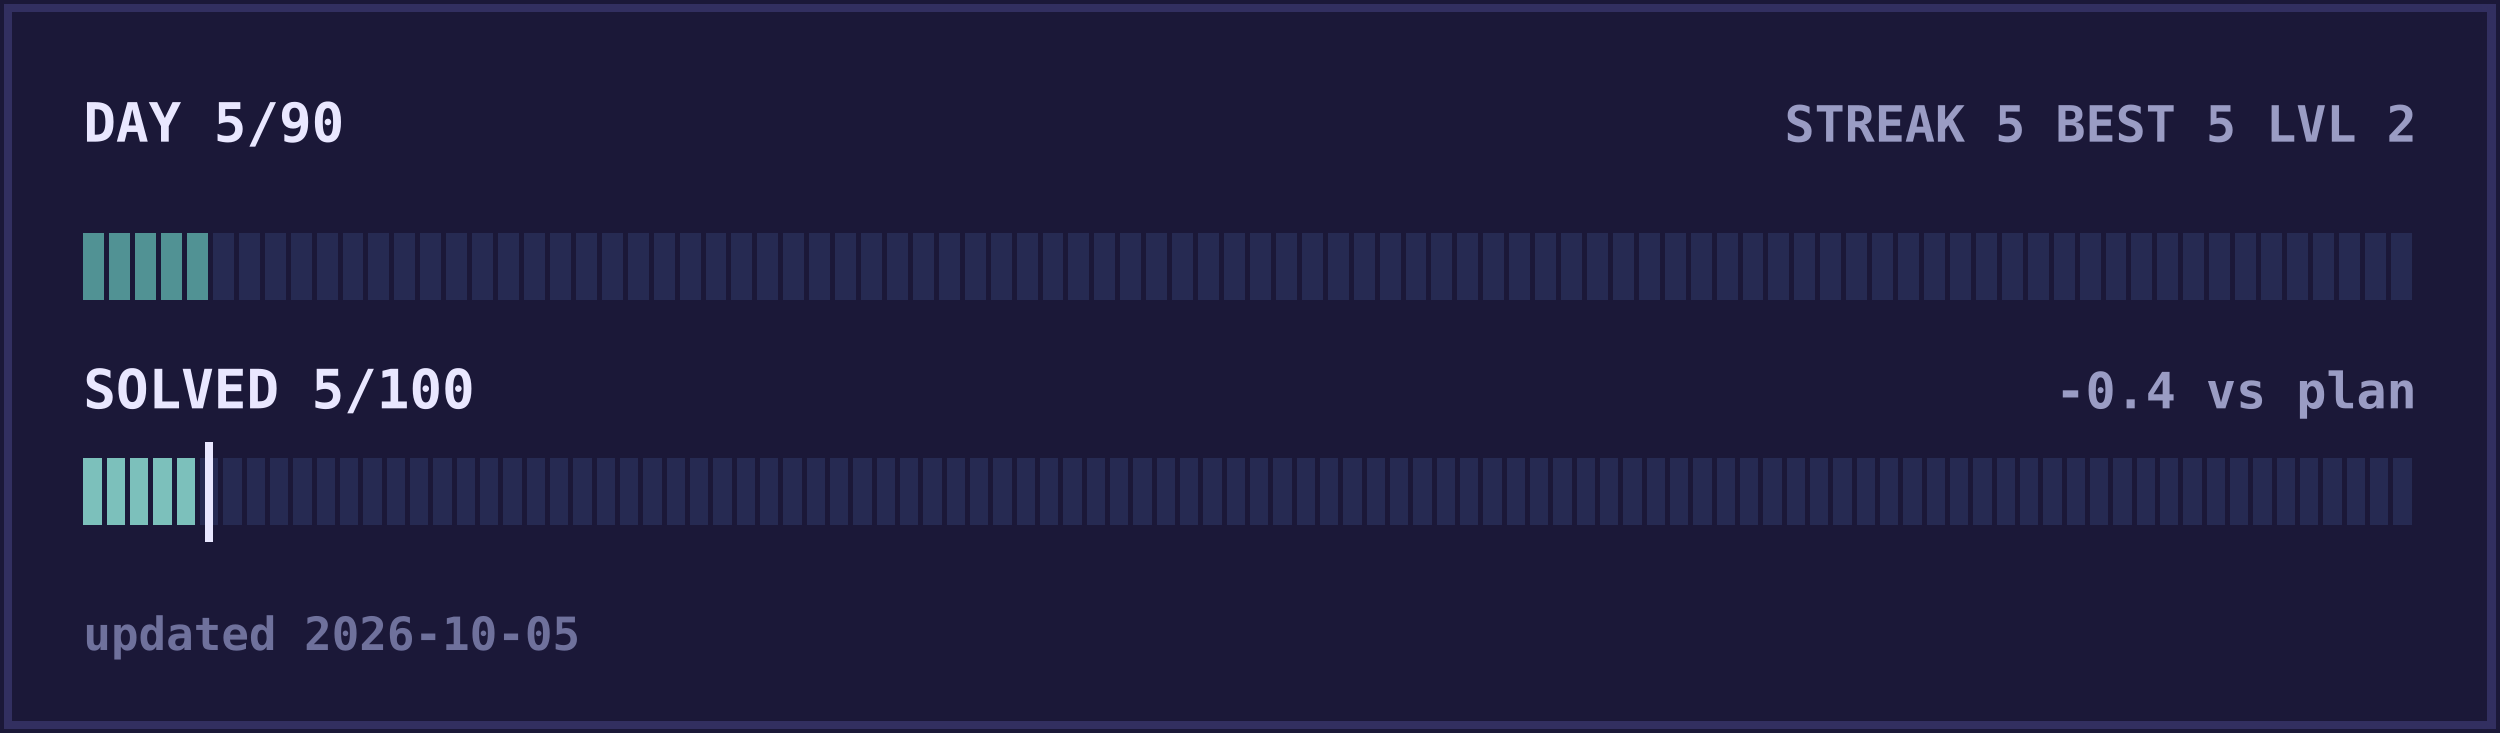
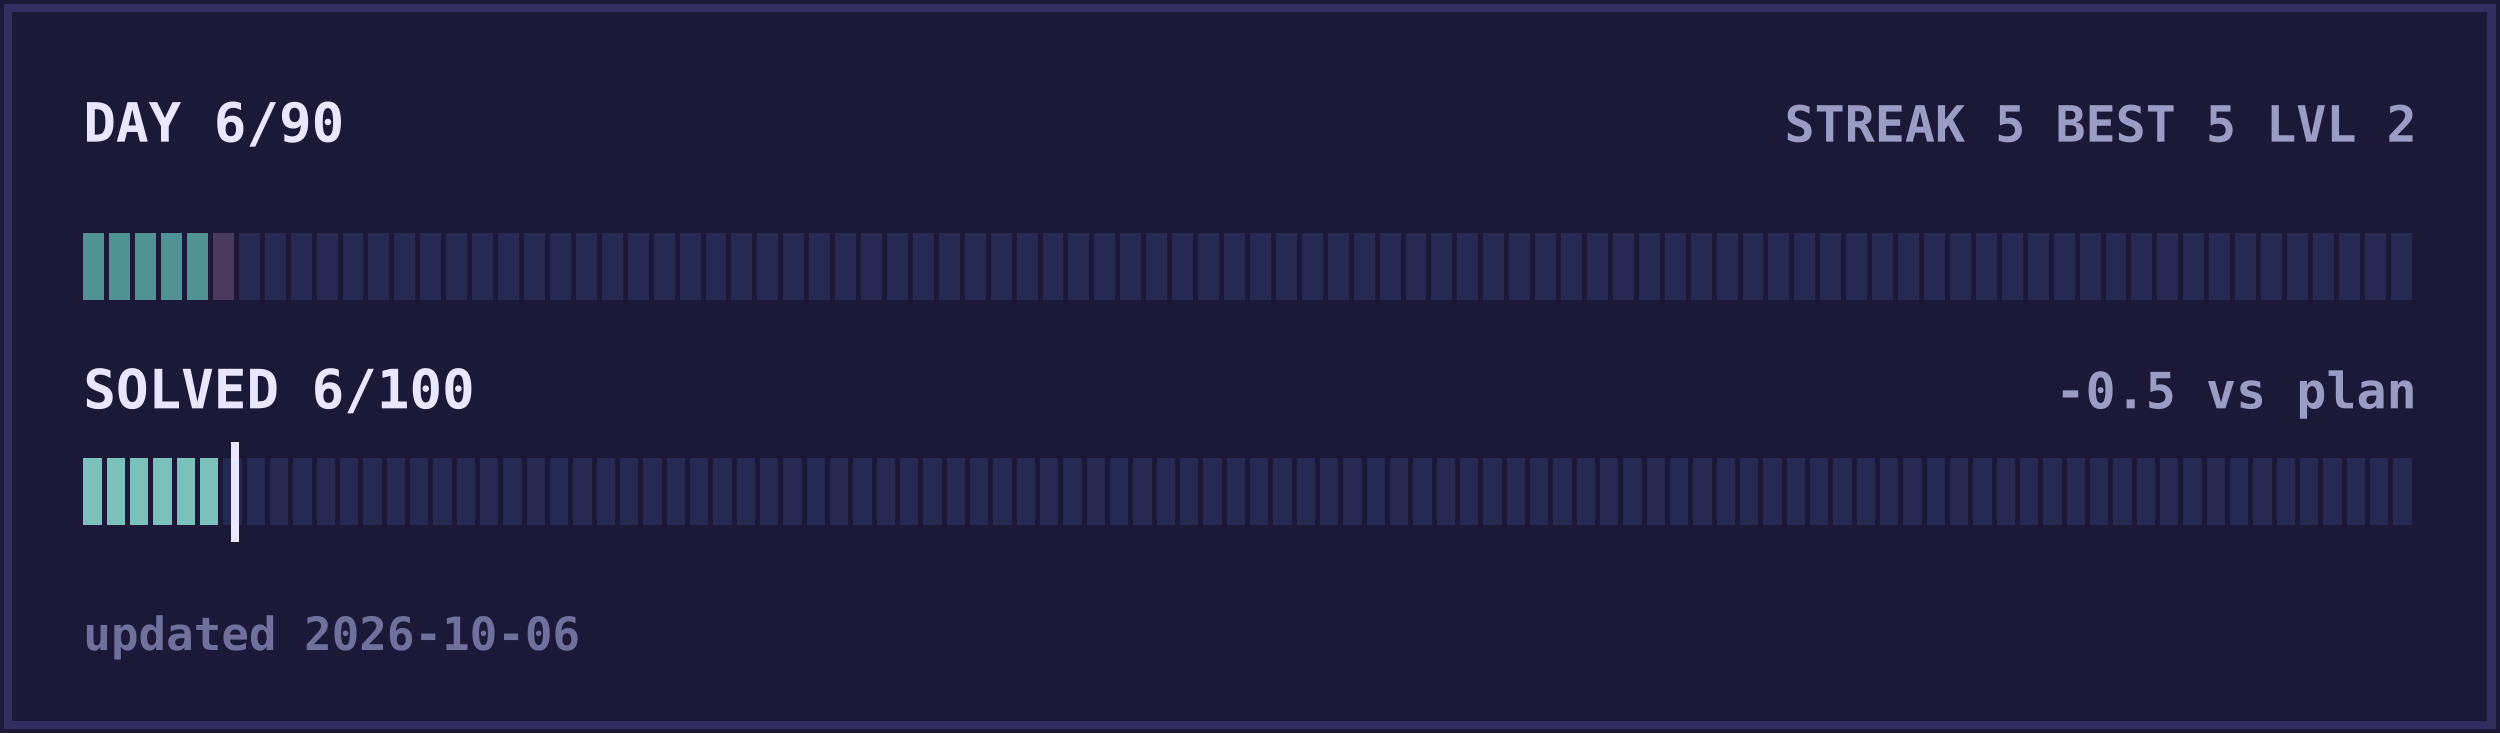
<svg xmlns="http://www.w3.org/2000/svg" width="600" height="176" viewBox="0 0 600 176" shape-rendering="crispEdges">
  <rect width="600" height="176" fill="#1b1838" />
  <rect x="2" y="2" width="596" height="172" fill="none" stroke="#322f60" stroke-width="2" />
-   <text x="20" y="34" fill="#e9e7ff" font-size="13" text-anchor="start" font-family="ui-monospace,Menlo,Consolas,monospace" font-weight="bold">DAY 5/90</text>
+   <text x="20" y="34" fill="#e9e7ff" font-size="13" text-anchor="start" font-family="ui-monospace,Menlo,Consolas,monospace" font-weight="bold">DAY 6/90</text>
  <text x="580" y="34" fill="#9a9cc4" font-size="12" text-anchor="end" font-family="ui-monospace,Menlo,Consolas,monospace" font-weight="bold">STREAK 5  BEST 5  LVL 2</text>
  <rect x="20.00" y="56" width="5.02" height="16" fill="#519294" />
  <rect x="26.22" y="56" width="5.02" height="16" fill="#519294" />
  <rect x="32.44" y="56" width="5.02" height="16" fill="#519294" />
  <rect x="38.67" y="56" width="5.02" height="16" fill="#519294" />
  <rect x="44.89" y="56" width="5.02" height="16" fill="#519294" />
-   <rect x="51.11" y="56" width="5.02" height="16" fill="#262a52" />
+   <rect x="51.11" y="56" width="5.02" height="16" fill="#4a3a5c" />
  <rect x="57.33" y="56" width="5.02" height="16" fill="#262a52" />
  <rect x="63.56" y="56" width="5.02" height="16" fill="#262a52" />
  <rect x="69.78" y="56" width="5.02" height="16" fill="#262a52" />
  <rect x="76.00" y="56" width="5.02" height="16" fill="#262a52" />
  <rect x="82.22" y="56" width="5.02" height="16" fill="#262a52" />
  <rect x="88.44" y="56" width="5.02" height="16" fill="#262a52" />
  <rect x="94.67" y="56" width="5.02" height="16" fill="#262a52" />
  <rect x="100.89" y="56" width="5.02" height="16" fill="#262a52" />
  <rect x="107.11" y="56" width="5.02" height="16" fill="#262a52" />
  <rect x="113.33" y="56" width="5.02" height="16" fill="#262a52" />
  <rect x="119.56" y="56" width="5.02" height="16" fill="#262a52" />
  <rect x="125.78" y="56" width="5.02" height="16" fill="#262a52" />
  <rect x="132.00" y="56" width="5.02" height="16" fill="#262a52" />
  <rect x="138.22" y="56" width="5.02" height="16" fill="#262a52" />
  <rect x="144.44" y="56" width="5.02" height="16" fill="#262a52" />
  <rect x="150.67" y="56" width="5.02" height="16" fill="#262a52" />
  <rect x="156.89" y="56" width="5.02" height="16" fill="#262a52" />
  <rect x="163.11" y="56" width="5.02" height="16" fill="#262a52" />
  <rect x="169.33" y="56" width="5.02" height="16" fill="#262a52" />
  <rect x="175.56" y="56" width="5.02" height="16" fill="#262a52" />
  <rect x="181.78" y="56" width="5.02" height="16" fill="#262a52" />
  <rect x="188.00" y="56" width="5.02" height="16" fill="#262a52" />
  <rect x="194.22" y="56" width="5.02" height="16" fill="#262a52" />
  <rect x="200.44" y="56" width="5.02" height="16" fill="#262a52" />
  <rect x="206.67" y="56" width="5.02" height="16" fill="#262a52" />
  <rect x="212.89" y="56" width="5.02" height="16" fill="#262a52" />
  <rect x="219.11" y="56" width="5.02" height="16" fill="#262a52" />
  <rect x="225.33" y="56" width="5.02" height="16" fill="#262a52" />
  <rect x="231.56" y="56" width="5.02" height="16" fill="#262a52" />
  <rect x="237.78" y="56" width="5.02" height="16" fill="#262a52" />
  <rect x="244.00" y="56" width="5.02" height="16" fill="#262a52" />
  <rect x="250.22" y="56" width="5.02" height="16" fill="#262a52" />
  <rect x="256.44" y="56" width="5.02" height="16" fill="#262a52" />
  <rect x="262.67" y="56" width="5.02" height="16" fill="#262a52" />
  <rect x="268.89" y="56" width="5.02" height="16" fill="#262a52" />
  <rect x="275.11" y="56" width="5.02" height="16" fill="#262a52" />
  <rect x="281.33" y="56" width="5.02" height="16" fill="#262a52" />
  <rect x="287.56" y="56" width="5.02" height="16" fill="#262a52" />
  <rect x="293.78" y="56" width="5.02" height="16" fill="#262a52" />
  <rect x="300.00" y="56" width="5.02" height="16" fill="#262a52" />
  <rect x="306.22" y="56" width="5.02" height="16" fill="#262a52" />
  <rect x="312.44" y="56" width="5.02" height="16" fill="#262a52" />
  <rect x="318.67" y="56" width="5.02" height="16" fill="#262a52" />
  <rect x="324.89" y="56" width="5.02" height="16" fill="#262a52" />
  <rect x="331.11" y="56" width="5.02" height="16" fill="#262a52" />
  <rect x="337.33" y="56" width="5.02" height="16" fill="#262a52" />
  <rect x="343.56" y="56" width="5.02" height="16" fill="#262a52" />
  <rect x="349.78" y="56" width="5.02" height="16" fill="#262a52" />
  <rect x="356.00" y="56" width="5.02" height="16" fill="#262a52" />
  <rect x="362.22" y="56" width="5.02" height="16" fill="#262a52" />
  <rect x="368.44" y="56" width="5.02" height="16" fill="#262a52" />
  <rect x="374.67" y="56" width="5.02" height="16" fill="#262a52" />
  <rect x="380.89" y="56" width="5.02" height="16" fill="#262a52" />
  <rect x="387.11" y="56" width="5.02" height="16" fill="#262a52" />
  <rect x="393.33" y="56" width="5.02" height="16" fill="#262a52" />
  <rect x="399.56" y="56" width="5.02" height="16" fill="#262a52" />
  <rect x="405.78" y="56" width="5.02" height="16" fill="#262a52" />
  <rect x="412.00" y="56" width="5.02" height="16" fill="#262a52" />
  <rect x="418.22" y="56" width="5.02" height="16" fill="#262a52" />
  <rect x="424.44" y="56" width="5.02" height="16" fill="#262a52" />
  <rect x="430.67" y="56" width="5.02" height="16" fill="#262a52" />
  <rect x="436.89" y="56" width="5.02" height="16" fill="#262a52" />
  <rect x="443.11" y="56" width="5.02" height="16" fill="#262a52" />
  <rect x="449.33" y="56" width="5.02" height="16" fill="#262a52" />
  <rect x="455.56" y="56" width="5.02" height="16" fill="#262a52" />
  <rect x="461.78" y="56" width="5.02" height="16" fill="#262a52" />
  <rect x="468.00" y="56" width="5.02" height="16" fill="#262a52" />
  <rect x="474.22" y="56" width="5.02" height="16" fill="#262a52" />
  <rect x="480.44" y="56" width="5.02" height="16" fill="#262a52" />
  <rect x="486.67" y="56" width="5.02" height="16" fill="#262a52" />
  <rect x="492.89" y="56" width="5.02" height="16" fill="#262a52" />
  <rect x="499.11" y="56" width="5.02" height="16" fill="#262a52" />
  <rect x="505.33" y="56" width="5.02" height="16" fill="#262a52" />
  <rect x="511.56" y="56" width="5.02" height="16" fill="#262a52" />
  <rect x="517.78" y="56" width="5.02" height="16" fill="#262a52" />
  <rect x="524.00" y="56" width="5.02" height="16" fill="#262a52" />
  <rect x="530.22" y="56" width="5.02" height="16" fill="#262a52" />
  <rect x="536.44" y="56" width="5.02" height="16" fill="#262a52" />
  <rect x="542.67" y="56" width="5.02" height="16" fill="#262a52" />
  <rect x="548.89" y="56" width="5.02" height="16" fill="#262a52" />
  <rect x="555.11" y="56" width="5.02" height="16" fill="#262a52" />
  <rect x="561.33" y="56" width="5.02" height="16" fill="#262a52" />
  <rect x="567.56" y="56" width="5.02" height="16" fill="#262a52" />
  <rect x="573.78" y="56" width="5.02" height="16" fill="#262a52" />
-   <text x="20" y="98" fill="#e9e7ff" font-size="13" text-anchor="start" font-family="ui-monospace,Menlo,Consolas,monospace" font-weight="bold">SOLVED 5/100</text>
-   <text x="580" y="98" fill="#9a9cc4" font-size="12" text-anchor="end" font-family="ui-monospace,Menlo,Consolas,monospace" font-weight="bold">-0.4 vs plan</text>
+   <text x="20" y="98" fill="#e9e7ff" font-size="13" text-anchor="start" font-family="ui-monospace,Menlo,Consolas,monospace" font-weight="bold">SOLVED 6/100</text>
+   <text x="580" y="98" fill="#9a9cc4" font-size="12" text-anchor="end" font-family="ui-monospace,Menlo,Consolas,monospace" font-weight="bold">-0.5 vs plan</text>
  <rect x="20.00" y="110" width="4.40" height="16" fill="#7cc0bb" />
  <rect x="25.60" y="110" width="4.40" height="16" fill="#7cc0bb" />
  <rect x="31.20" y="110" width="4.40" height="16" fill="#7cc0bb" />
  <rect x="36.80" y="110" width="4.40" height="16" fill="#7cc0bb" />
  <rect x="42.40" y="110" width="4.40" height="16" fill="#7cc0bb" />
-   <rect x="48.00" y="110" width="4.40" height="16" fill="#262a52" />
+   <rect x="48.00" y="110" width="4.40" height="16" fill="#7cc0bb" />
  <rect x="53.60" y="110" width="4.40" height="16" fill="#262a52" />
  <rect x="59.20" y="110" width="4.40" height="16" fill="#262a52" />
  <rect x="64.80" y="110" width="4.40" height="16" fill="#262a52" />
  <rect x="70.40" y="110" width="4.40" height="16" fill="#262a52" />
  <rect x="76.00" y="110" width="4.40" height="16" fill="#262a52" />
  <rect x="81.60" y="110" width="4.40" height="16" fill="#262a52" />
  <rect x="87.20" y="110" width="4.40" height="16" fill="#262a52" />
  <rect x="92.80" y="110" width="4.40" height="16" fill="#262a52" />
  <rect x="98.40" y="110" width="4.40" height="16" fill="#262a52" />
  <rect x="104.00" y="110" width="4.40" height="16" fill="#262a52" />
  <rect x="109.60" y="110" width="4.40" height="16" fill="#262a52" />
  <rect x="115.20" y="110" width="4.40" height="16" fill="#262a52" />
  <rect x="120.80" y="110" width="4.40" height="16" fill="#262a52" />
  <rect x="126.40" y="110" width="4.40" height="16" fill="#262a52" />
  <rect x="132.00" y="110" width="4.40" height="16" fill="#262a52" />
  <rect x="137.60" y="110" width="4.40" height="16" fill="#262a52" />
  <rect x="143.20" y="110" width="4.40" height="16" fill="#262a52" />
  <rect x="148.80" y="110" width="4.40" height="16" fill="#262a52" />
  <rect x="154.40" y="110" width="4.40" height="16" fill="#262a52" />
  <rect x="160.00" y="110" width="4.40" height="16" fill="#262a52" />
  <rect x="165.60" y="110" width="4.40" height="16" fill="#262a52" />
  <rect x="171.20" y="110" width="4.40" height="16" fill="#262a52" />
  <rect x="176.80" y="110" width="4.40" height="16" fill="#262a52" />
  <rect x="182.40" y="110" width="4.40" height="16" fill="#262a52" />
  <rect x="188.00" y="110" width="4.40" height="16" fill="#262a52" />
  <rect x="193.60" y="110" width="4.40" height="16" fill="#262a52" />
  <rect x="199.20" y="110" width="4.40" height="16" fill="#262a52" />
  <rect x="204.80" y="110" width="4.40" height="16" fill="#262a52" />
  <rect x="210.40" y="110" width="4.40" height="16" fill="#262a52" />
  <rect x="216.00" y="110" width="4.40" height="16" fill="#262a52" />
  <rect x="221.60" y="110" width="4.40" height="16" fill="#262a52" />
  <rect x="227.20" y="110" width="4.40" height="16" fill="#262a52" />
  <rect x="232.80" y="110" width="4.40" height="16" fill="#262a52" />
  <rect x="238.40" y="110" width="4.40" height="16" fill="#262a52" />
  <rect x="244.00" y="110" width="4.40" height="16" fill="#262a52" />
  <rect x="249.60" y="110" width="4.40" height="16" fill="#262a52" />
  <rect x="255.20" y="110" width="4.40" height="16" fill="#262a52" />
  <rect x="260.80" y="110" width="4.40" height="16" fill="#262a52" />
  <rect x="266.40" y="110" width="4.40" height="16" fill="#262a52" />
  <rect x="272.00" y="110" width="4.40" height="16" fill="#262a52" />
  <rect x="277.60" y="110" width="4.40" height="16" fill="#262a52" />
  <rect x="283.20" y="110" width="4.40" height="16" fill="#262a52" />
  <rect x="288.80" y="110" width="4.40" height="16" fill="#262a52" />
  <rect x="294.40" y="110" width="4.40" height="16" fill="#262a52" />
  <rect x="300.00" y="110" width="4.40" height="16" fill="#262a52" />
  <rect x="305.60" y="110" width="4.40" height="16" fill="#262a52" />
  <rect x="311.20" y="110" width="4.40" height="16" fill="#262a52" />
  <rect x="316.80" y="110" width="4.40" height="16" fill="#262a52" />
  <rect x="322.40" y="110" width="4.40" height="16" fill="#262a52" />
  <rect x="328.00" y="110" width="4.40" height="16" fill="#262a52" />
  <rect x="333.60" y="110" width="4.40" height="16" fill="#262a52" />
  <rect x="339.20" y="110" width="4.40" height="16" fill="#262a52" />
  <rect x="344.80" y="110" width="4.40" height="16" fill="#262a52" />
  <rect x="350.40" y="110" width="4.40" height="16" fill="#262a52" />
  <rect x="356.00" y="110" width="4.40" height="16" fill="#262a52" />
  <rect x="361.60" y="110" width="4.40" height="16" fill="#262a52" />
  <rect x="367.20" y="110" width="4.40" height="16" fill="#262a52" />
  <rect x="372.80" y="110" width="4.40" height="16" fill="#262a52" />
  <rect x="378.40" y="110" width="4.40" height="16" fill="#262a52" />
  <rect x="384.00" y="110" width="4.40" height="16" fill="#262a52" />
  <rect x="389.60" y="110" width="4.40" height="16" fill="#262a52" />
  <rect x="395.20" y="110" width="4.40" height="16" fill="#262a52" />
  <rect x="400.80" y="110" width="4.40" height="16" fill="#262a52" />
  <rect x="406.40" y="110" width="4.40" height="16" fill="#262a52" />
  <rect x="412.00" y="110" width="4.40" height="16" fill="#262a52" />
  <rect x="417.60" y="110" width="4.40" height="16" fill="#262a52" />
  <rect x="423.20" y="110" width="4.40" height="16" fill="#262a52" />
  <rect x="428.80" y="110" width="4.40" height="16" fill="#262a52" />
  <rect x="434.40" y="110" width="4.40" height="16" fill="#262a52" />
  <rect x="440.00" y="110" width="4.40" height="16" fill="#262a52" />
  <rect x="445.60" y="110" width="4.40" height="16" fill="#262a52" />
  <rect x="451.20" y="110" width="4.40" height="16" fill="#262a52" />
  <rect x="456.80" y="110" width="4.40" height="16" fill="#262a52" />
  <rect x="462.40" y="110" width="4.40" height="16" fill="#262a52" />
  <rect x="468.00" y="110" width="4.40" height="16" fill="#262a52" />
  <rect x="473.60" y="110" width="4.40" height="16" fill="#262a52" />
  <rect x="479.20" y="110" width="4.40" height="16" fill="#262a52" />
  <rect x="484.80" y="110" width="4.40" height="16" fill="#262a52" />
  <rect x="490.40" y="110" width="4.40" height="16" fill="#262a52" />
  <rect x="496.00" y="110" width="4.40" height="16" fill="#262a52" />
  <rect x="501.60" y="110" width="4.40" height="16" fill="#262a52" />
  <rect x="507.20" y="110" width="4.40" height="16" fill="#262a52" />
  <rect x="512.80" y="110" width="4.40" height="16" fill="#262a52" />
  <rect x="518.40" y="110" width="4.40" height="16" fill="#262a52" />
  <rect x="524.00" y="110" width="4.40" height="16" fill="#262a52" />
  <rect x="529.60" y="110" width="4.40" height="16" fill="#262a52" />
  <rect x="535.20" y="110" width="4.40" height="16" fill="#262a52" />
  <rect x="540.80" y="110" width="4.40" height="16" fill="#262a52" />
  <rect x="546.40" y="110" width="4.40" height="16" fill="#262a52" />
  <rect x="552.00" y="110" width="4.40" height="16" fill="#262a52" />
  <rect x="557.60" y="110" width="4.40" height="16" fill="#262a52" />
  <rect x="563.20" y="110" width="4.40" height="16" fill="#262a52" />
  <rect x="568.80" y="110" width="4.40" height="16" fill="#262a52" />
  <rect x="574.40" y="110" width="4.40" height="16" fill="#262a52" />
-   <rect x="49.2" y="106" width="2" height="24" fill="#e9e7ff" />
-   <text x="20" y="156" fill="#6f719c" font-size="11" text-anchor="start" font-family="ui-monospace,Menlo,Consolas,monospace" font-weight="bold">updated 2026-10-05</text>
+   <rect x="55.4" y="106" width="2" height="24" fill="#e9e7ff" />
+   <text x="20" y="156" fill="#6f719c" font-size="11" text-anchor="start" font-family="ui-monospace,Menlo,Consolas,monospace" font-weight="bold">updated 2026-10-06</text>
</svg>
